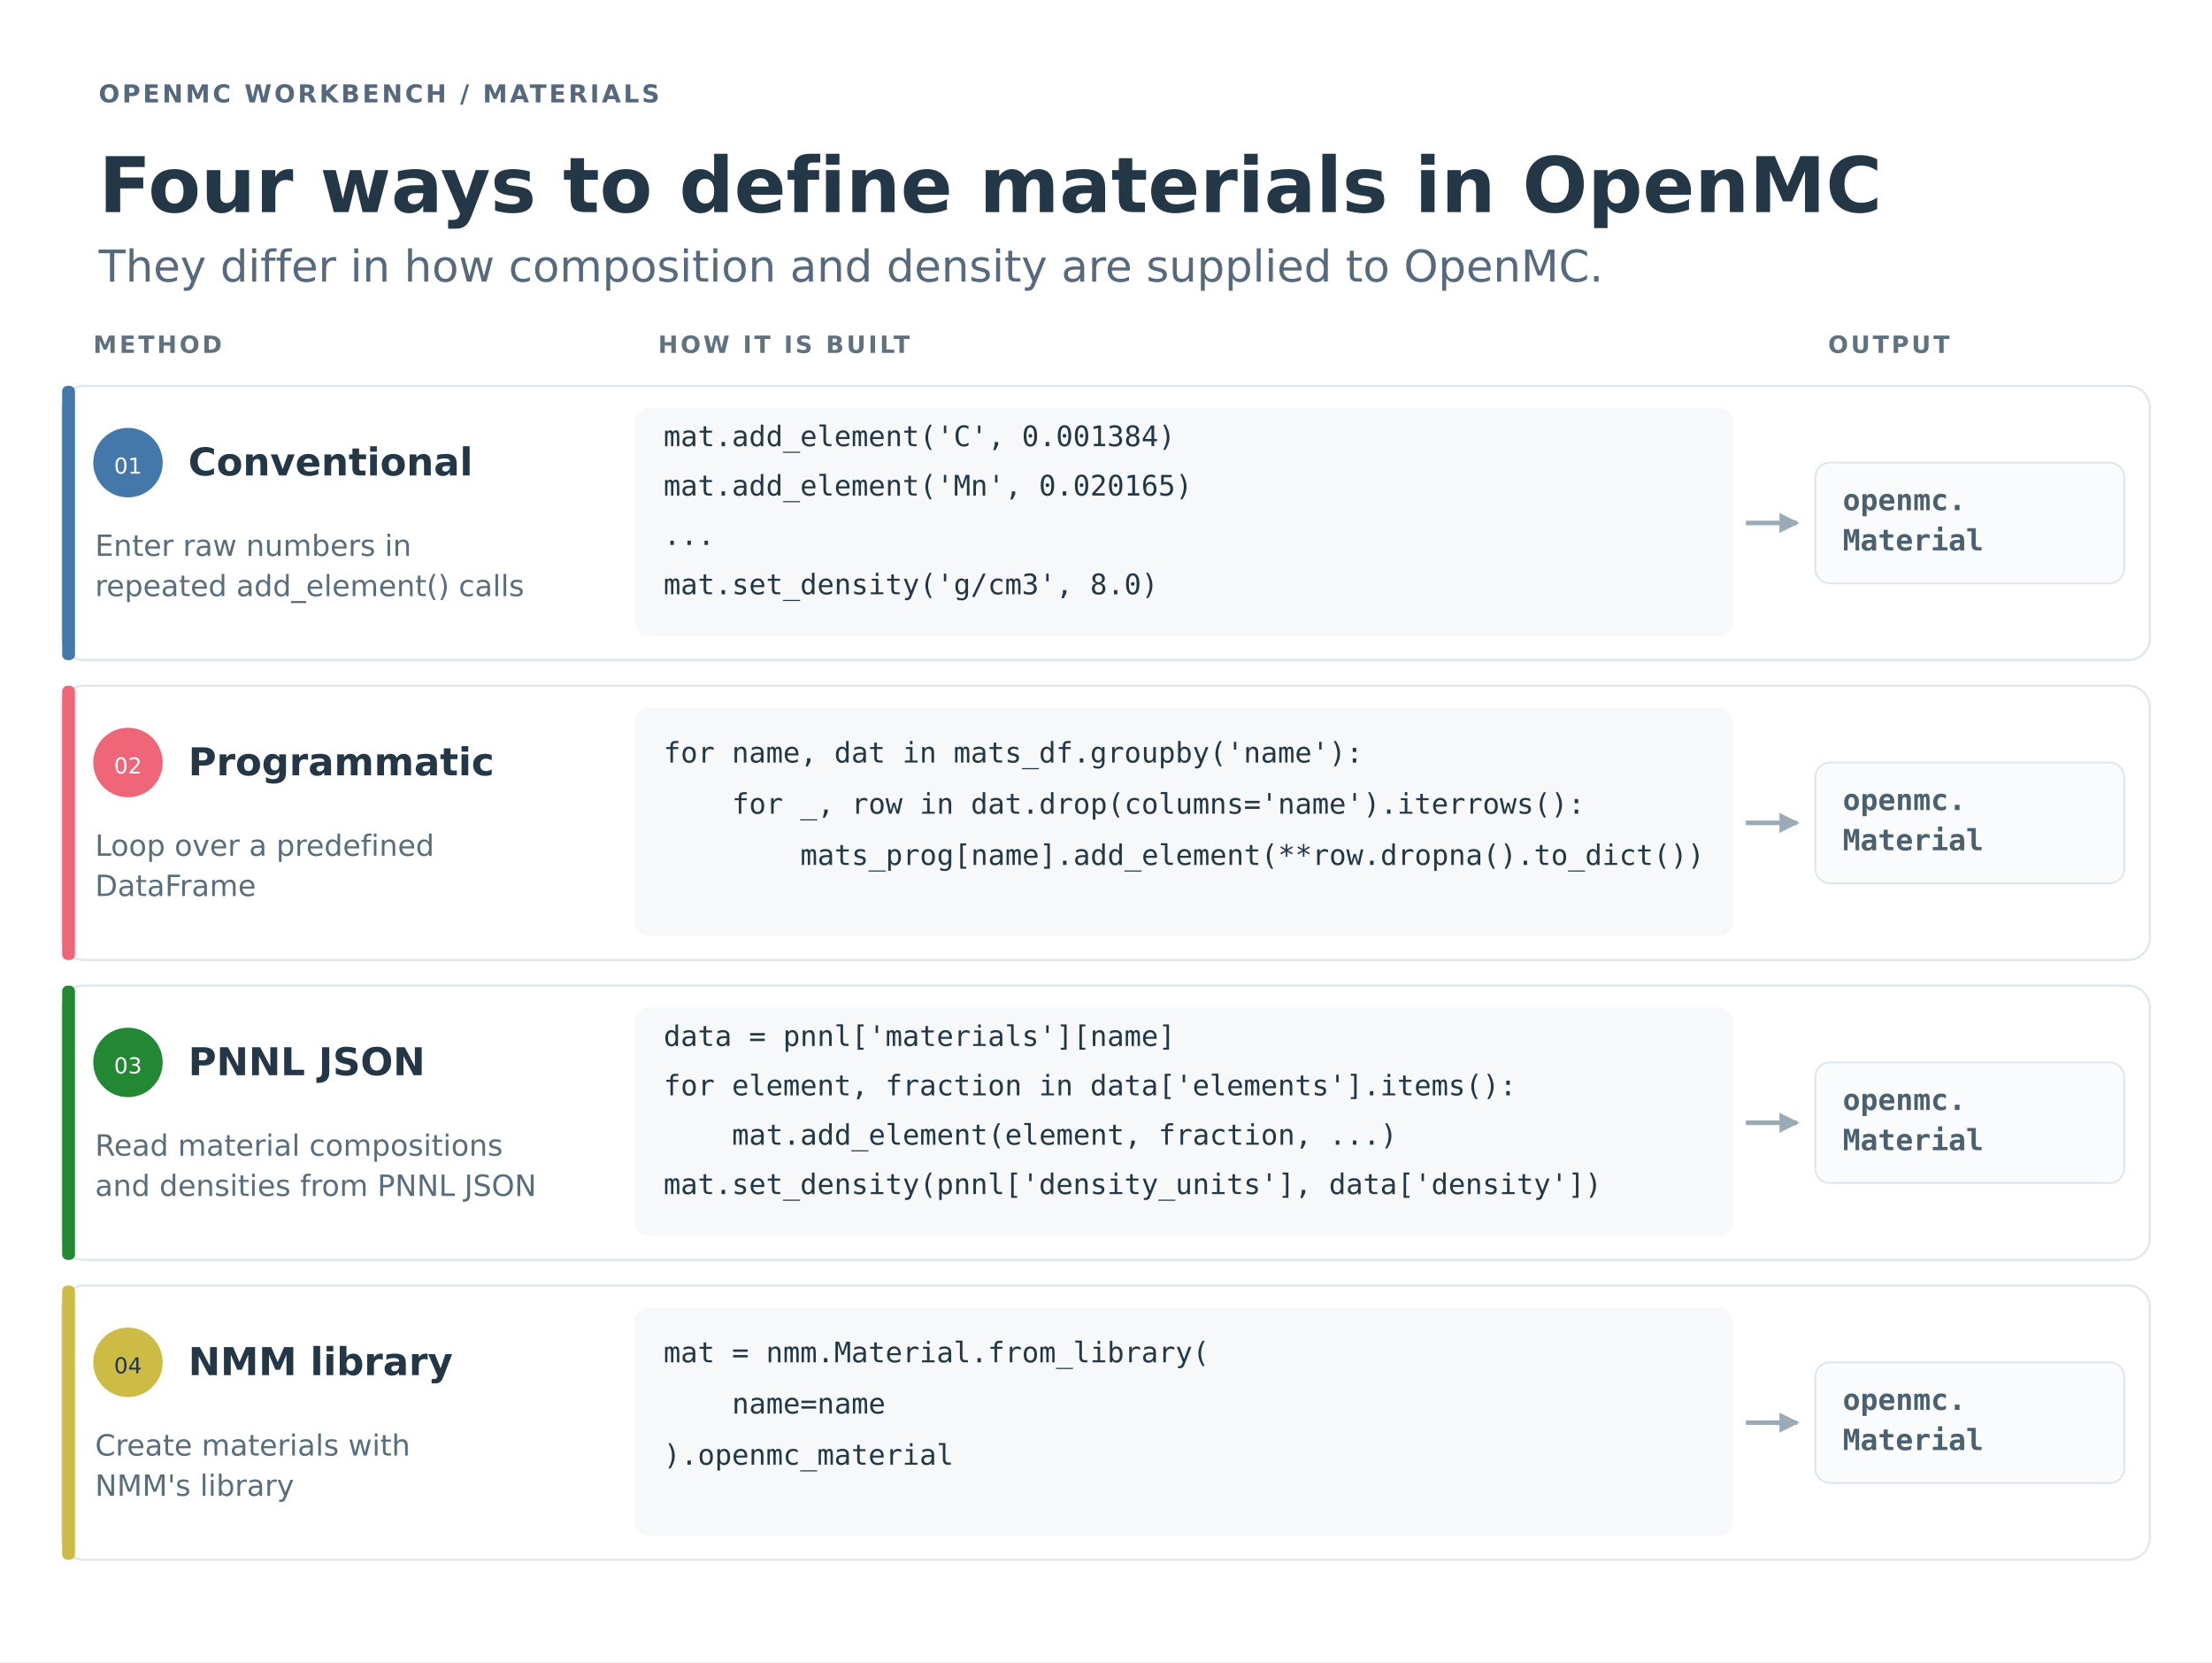
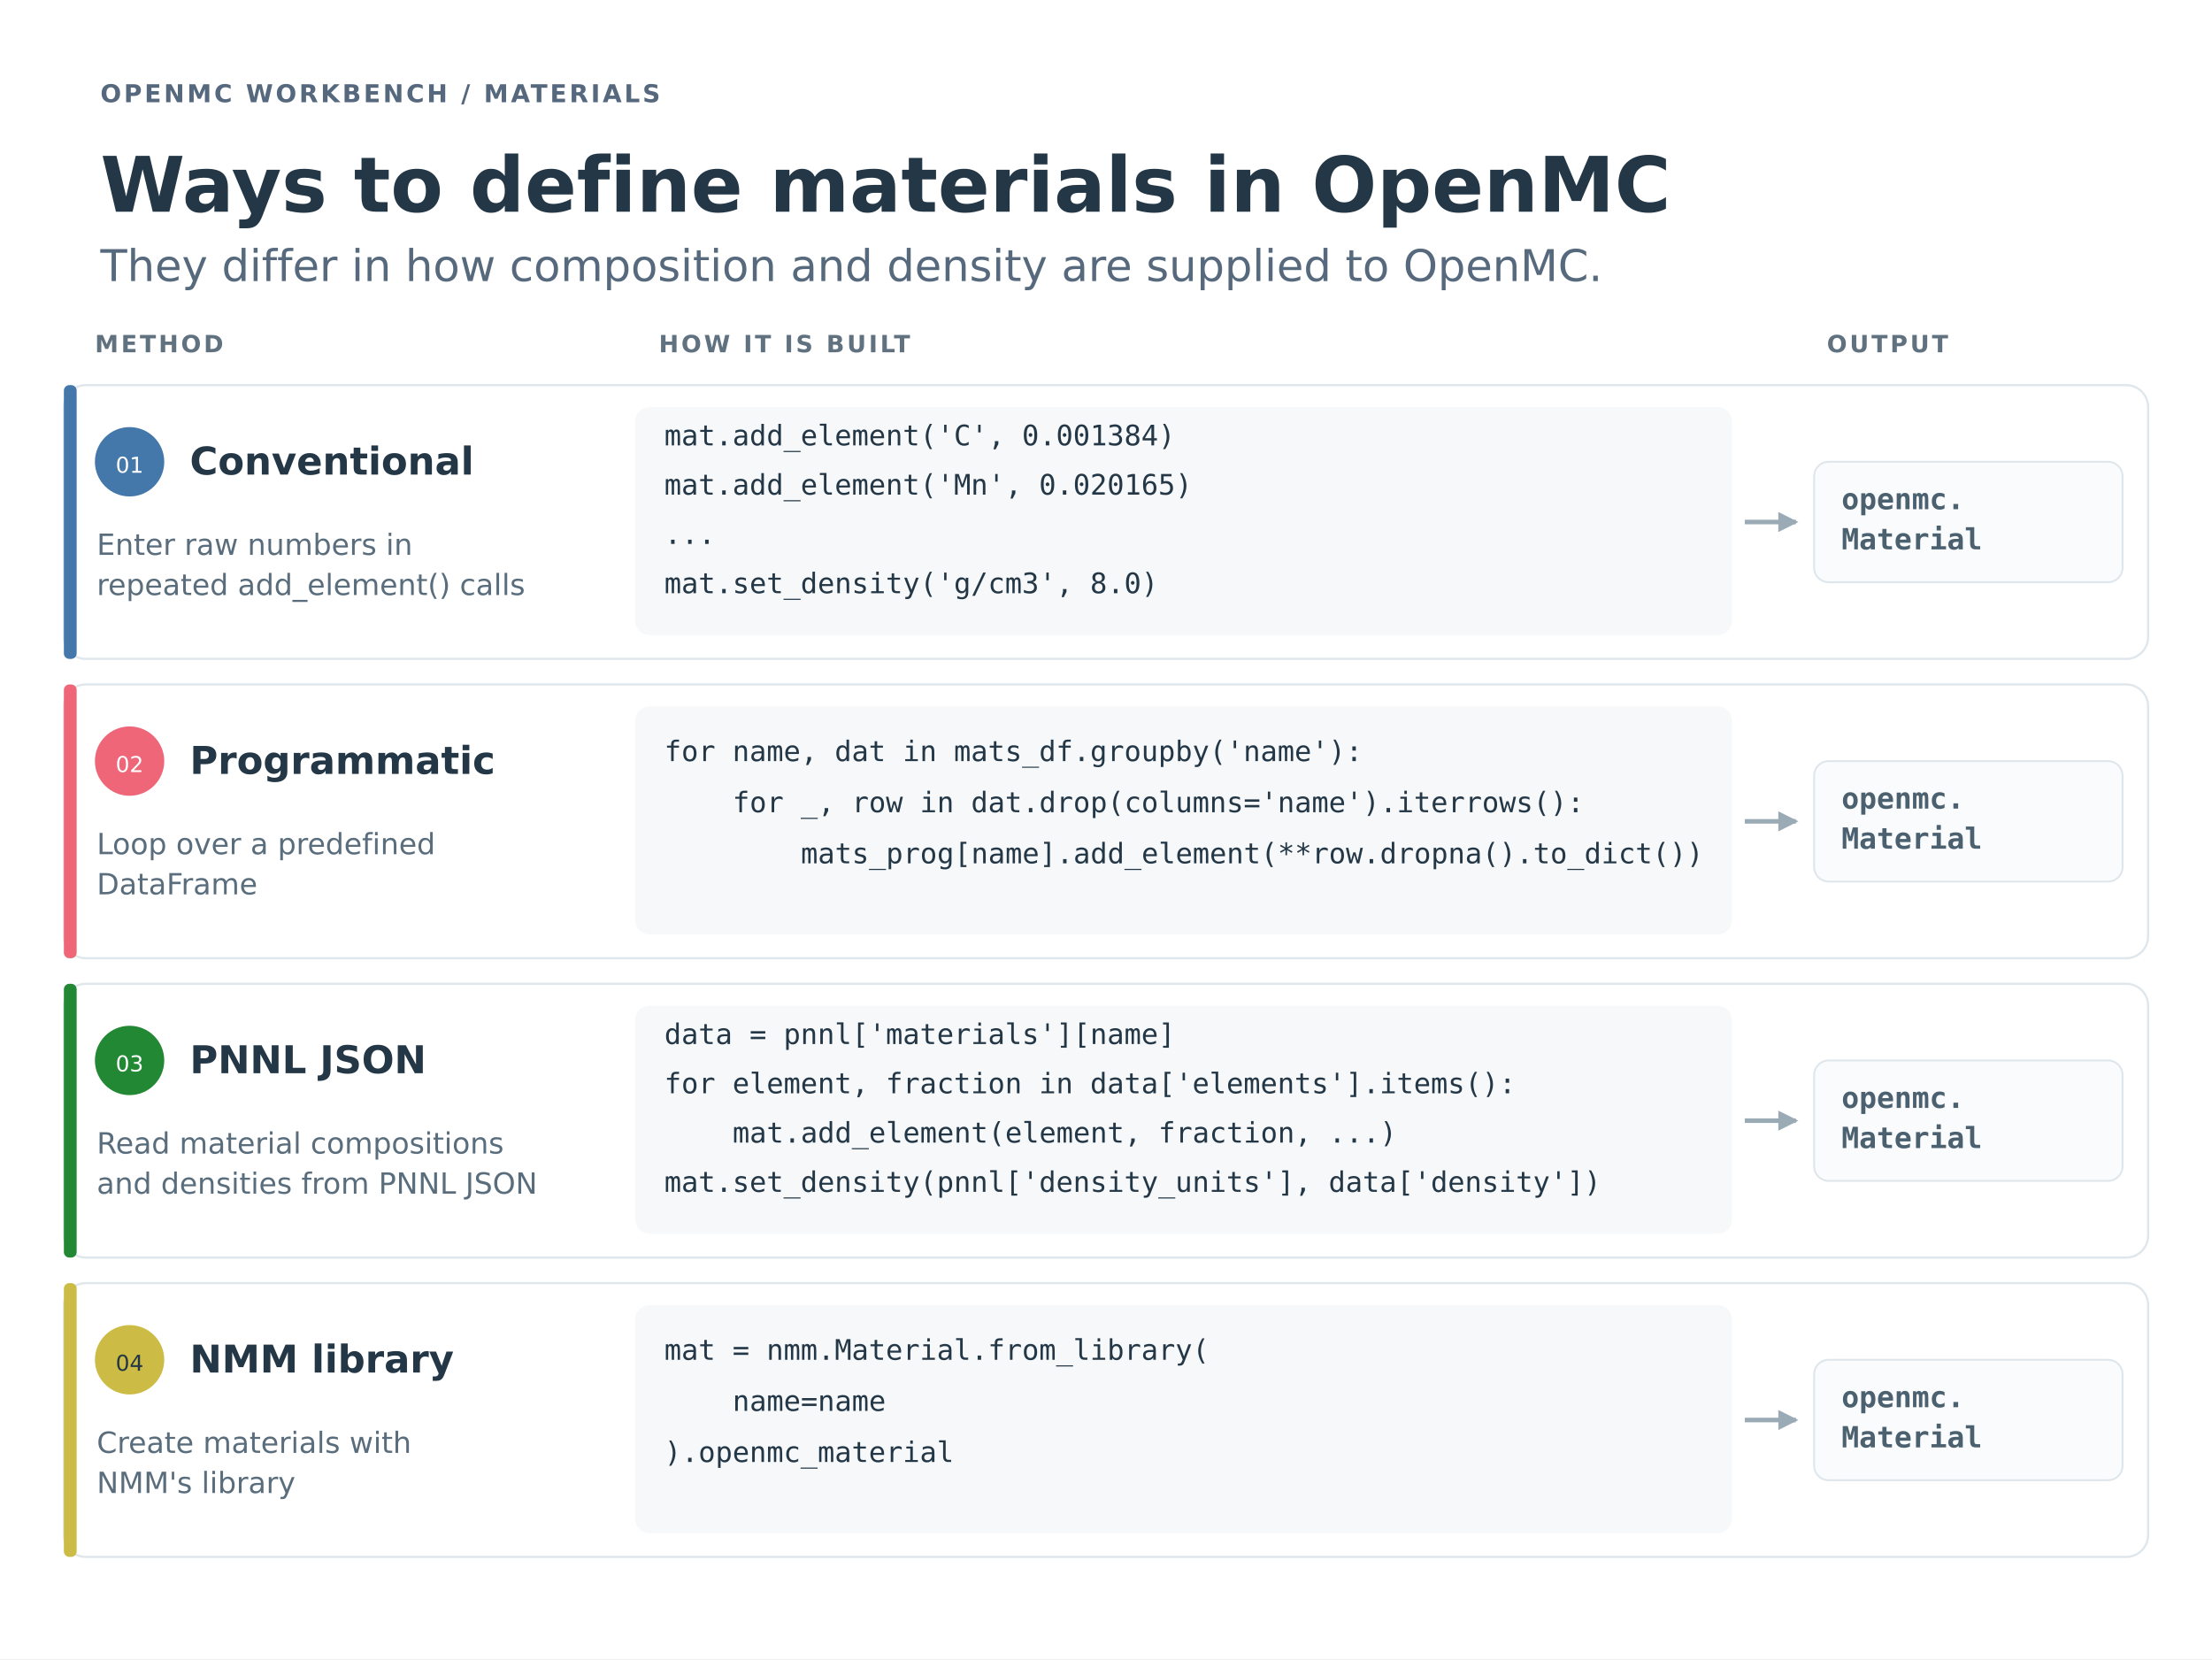
- <svg xmlns="http://www.w3.org/2000/svg" width="1210" height="909" viewBox="0 0 1210 909" role="img" aria-labelledby="title desc">
+ <svg xmlns="http://www.w3.org/2000/svg" width="1200" height="900" viewBox="-1 0 1212 909" role="img" aria-labelledby="title desc">
  <defs>
    <style>
  .sans {font-family: 'DejaVu Sans', Arial, sans-serif;}
  .mono {font-family: 'DejaVu Sans Mono', Consolas, monospace;}
  .eyebrow {font: 700 13.5px 'DejaVu Sans', Arial, sans-serif; letter-spacing:1.4px; fill:#55687D;}
  .headline {font: 700 42px 'DejaVu Sans', Arial, sans-serif; fill:#243746;}
  .sub {font: 400 24px 'DejaVu Sans', Arial, sans-serif; fill:#56697D;}
  .column {font: 600 13px 'DejaVu Sans', Arial, sans-serif; fill:#607180; letter-spacing:1.4px;}
  .method {font: 600 21px 'DejaVu Sans', Arial, sans-serif; fill:#243746;}
  .description {font: 16px 'DejaVu Sans', Arial, sans-serif; fill:#596D7C;}
  .code {font: 15.5px 'DejaVu Sans Mono', Consolas, monospace; fill:#243746;}
  .out {font: 600 16px 'DejaVu Sans Mono', Consolas, monospace; fill:#4B6170;}
  .small {font: 14px 'DejaVu Sans', Arial, sans-serif; fill:#718491;}
</style>
    <marker id="arrow" viewBox="0 0 10 10" refX="8" refY="5" markerWidth="5.5" markerHeight="5.5" orient="auto">
      <path d="M 1 1 L 9 5 L 1 9 Z" fill="#9AABB6" />
    </marker>
  </defs>
+   <rect x="-1.0" y="0.0" width="1212.0" height="909.0" fill="#FFFFFF" />
  <rect width="100%" height="100%" fill="#fff" />
  <text x="54" y="56" class="eyebrow">OPENMC WORKBENCH / MATERIALS</text>
-   <text x="54" y="116" class="headline">Four ways to define materials in OpenMC</text>
+   <text x="54" y="116" class="headline">Ways to define materials in OpenMC</text>
  <text x="54" y="154" class="sub">They differ in how composition and density are supplied to OpenMC.</text>
  <g transform="translate(0 65)">
    <text x="51" y="128" class="column">METHOD</text>
    <text x="360" y="128" class="column">HOW IT IS BUILT</text>
    <text x="1000" y="128" class="column">OUTPUT</text>
    <rect x="34" y="146" width="1142" height="150" rx="12" fill="#FFFFFF" stroke="#E0E7EC" stroke-width="1.2" />
    <rect x="34" y="146" width="7" height="150" rx="3" fill="#4477AA" />
    <circle cx="70" cy="188" r="19" fill="#4477AA" />
    <text x="70" y="194" class="sans" fill="#fff" text-anchor="middle">01</text>
    <text x="103" y="195" class="method">Conventional</text>
    <text x="52" y="239" class="description">Enter raw numbers in</text>
    <text x="52" y="261" class="description">repeated add_element() calls</text>
    <rect x="347" y="158" width="601" height="125" rx="8" fill="#F6F8FA" />
    <text x="363" y="179" class="code">mat.add_element('C', 0.001384)</text>
    <text x="363" y="206" class="code">mat.add_element('Mn', 0.020165)</text>
    <text x="363" y="233" class="code">...</text>
    <text x="363" y="260" class="code">mat.set_density('g/cm3', 8.0)</text>
    <path d="M 955 221 H 983" fill="none" stroke="#9AABB6" stroke-width="2.5" marker-end="url(#arrow)" />
    <rect x="993" y="188" width="169" height="66" rx="8" fill="#FAFBFC" stroke="#DEE6EB" />
    <text x="1008" y="214" class="out">openmc.</text>
    <text x="1008" y="236" class="out">Material</text>
    <rect x="34" y="310" width="1142" height="150" rx="12" fill="#FFFFFF" stroke="#E0E7EC" stroke-width="1.2" />
    <rect x="34" y="310" width="7" height="150" rx="3" fill="#EE6677" />
    <circle cx="70" cy="352" r="19" fill="#EE6677" />
    <text x="70" y="358" class="sans" fill="#fff" text-anchor="middle">02</text>
    <text x="103" y="359" class="method">Programmatic</text>
    <text x="52" y="403" class="description">Loop over a predefined</text>
    <text x="52" y="425" class="description">DataFrame</text>
    <rect x="347" y="322" width="601" height="125" rx="8" fill="#F6F8FA" />
    <text x="363" y="352" class="code">for name, dat in mats_df.groupby('name'):</text>
    <text x="400.4" y="380" class="code">for _, row in dat.drop(columns='name').iterrows():</text>
    <text x="437.8" y="408" class="code">mats_prog[name].add_element(**row.dropna().to_dict())</text>
    <path d="M 955 385 H 983" fill="none" stroke="#9AABB6" stroke-width="2.5" marker-end="url(#arrow)" />
    <rect x="993" y="352" width="169" height="66" rx="8" fill="#FAFBFC" stroke="#DEE6EB" />
    <text x="1008" y="378" class="out">openmc.</text>
    <text x="1008" y="400" class="out">Material</text>
    <rect x="34" y="474" width="1142" height="150" rx="12" fill="#FFFFFF" stroke="#E0E7EC" stroke-width="1.2" />
    <rect x="34" y="474" width="7" height="150" rx="3" fill="#228833" />
    <circle cx="70" cy="516" r="19" fill="#228833" />
    <text x="70" y="522" class="sans" fill="#fff" text-anchor="middle">03</text>
    <text x="103" y="523" class="method">PNNL JSON</text>
    <text x="52" y="567" class="description">Read material compositions</text>
    <text x="52" y="589" class="description">and densities from PNNL JSON</text>
    <rect x="347" y="486" width="601" height="125" rx="8" fill="#F6F8FA" />
    <text x="363" y="507" class="code">data = pnnl['materials'][name]</text>
    <text x="363" y="534" class="code">for element, fraction in data['elements'].items():</text>
    <text x="400.4" y="561" class="code">mat.add_element(element, fraction, ...)</text>
    <text x="363" y="588" class="code">mat.set_density(pnnl['density_units'], data['density'])</text>
    <path d="M 955 549 H 983" fill="none" stroke="#9AABB6" stroke-width="2.5" marker-end="url(#arrow)" />
    <rect x="993" y="516" width="169" height="66" rx="8" fill="#FAFBFC" stroke="#DEE6EB" />
    <text x="1008" y="542" class="out">openmc.</text>
    <text x="1008" y="564" class="out">Material</text>
    <rect x="34" y="638" width="1142" height="150" rx="12" fill="#FFFFFF" stroke="#E0E7EC" stroke-width="1.2" />
    <rect x="34" y="638" width="7" height="150" rx="3" fill="#CCBB44" />
    <circle cx="70" cy="680" r="19" fill="#CCBB44" />
    <text x="70" y="686" class="sans" fill="#243746" text-anchor="middle">04</text>
    <text x="103" y="687" class="method">NMM library</text>
    <text x="52" y="731" class="description">Create materials with</text>
    <text x="52" y="753" class="description">NMM's library</text>
    <rect x="347" y="650" width="601" height="125" rx="8" fill="#F6F8FA" />
    <text x="363" y="680" class="code">mat = nmm.Material.from_library(</text>
    <text x="400.4" y="708" class="code">name=name</text>
    <text x="363" y="736" class="code">).openmc_material</text>
    <path d="M 955 713 H 983" fill="none" stroke="#9AABB6" stroke-width="2.5" marker-end="url(#arrow)" />
    <rect x="993" y="680" width="169" height="66" rx="8" fill="#FAFBFC" stroke="#DEE6EB" />
    <text x="1008" y="706" class="out">openmc.</text>
    <text x="1008" y="728" class="out">Material</text>
  </g>
</svg>
